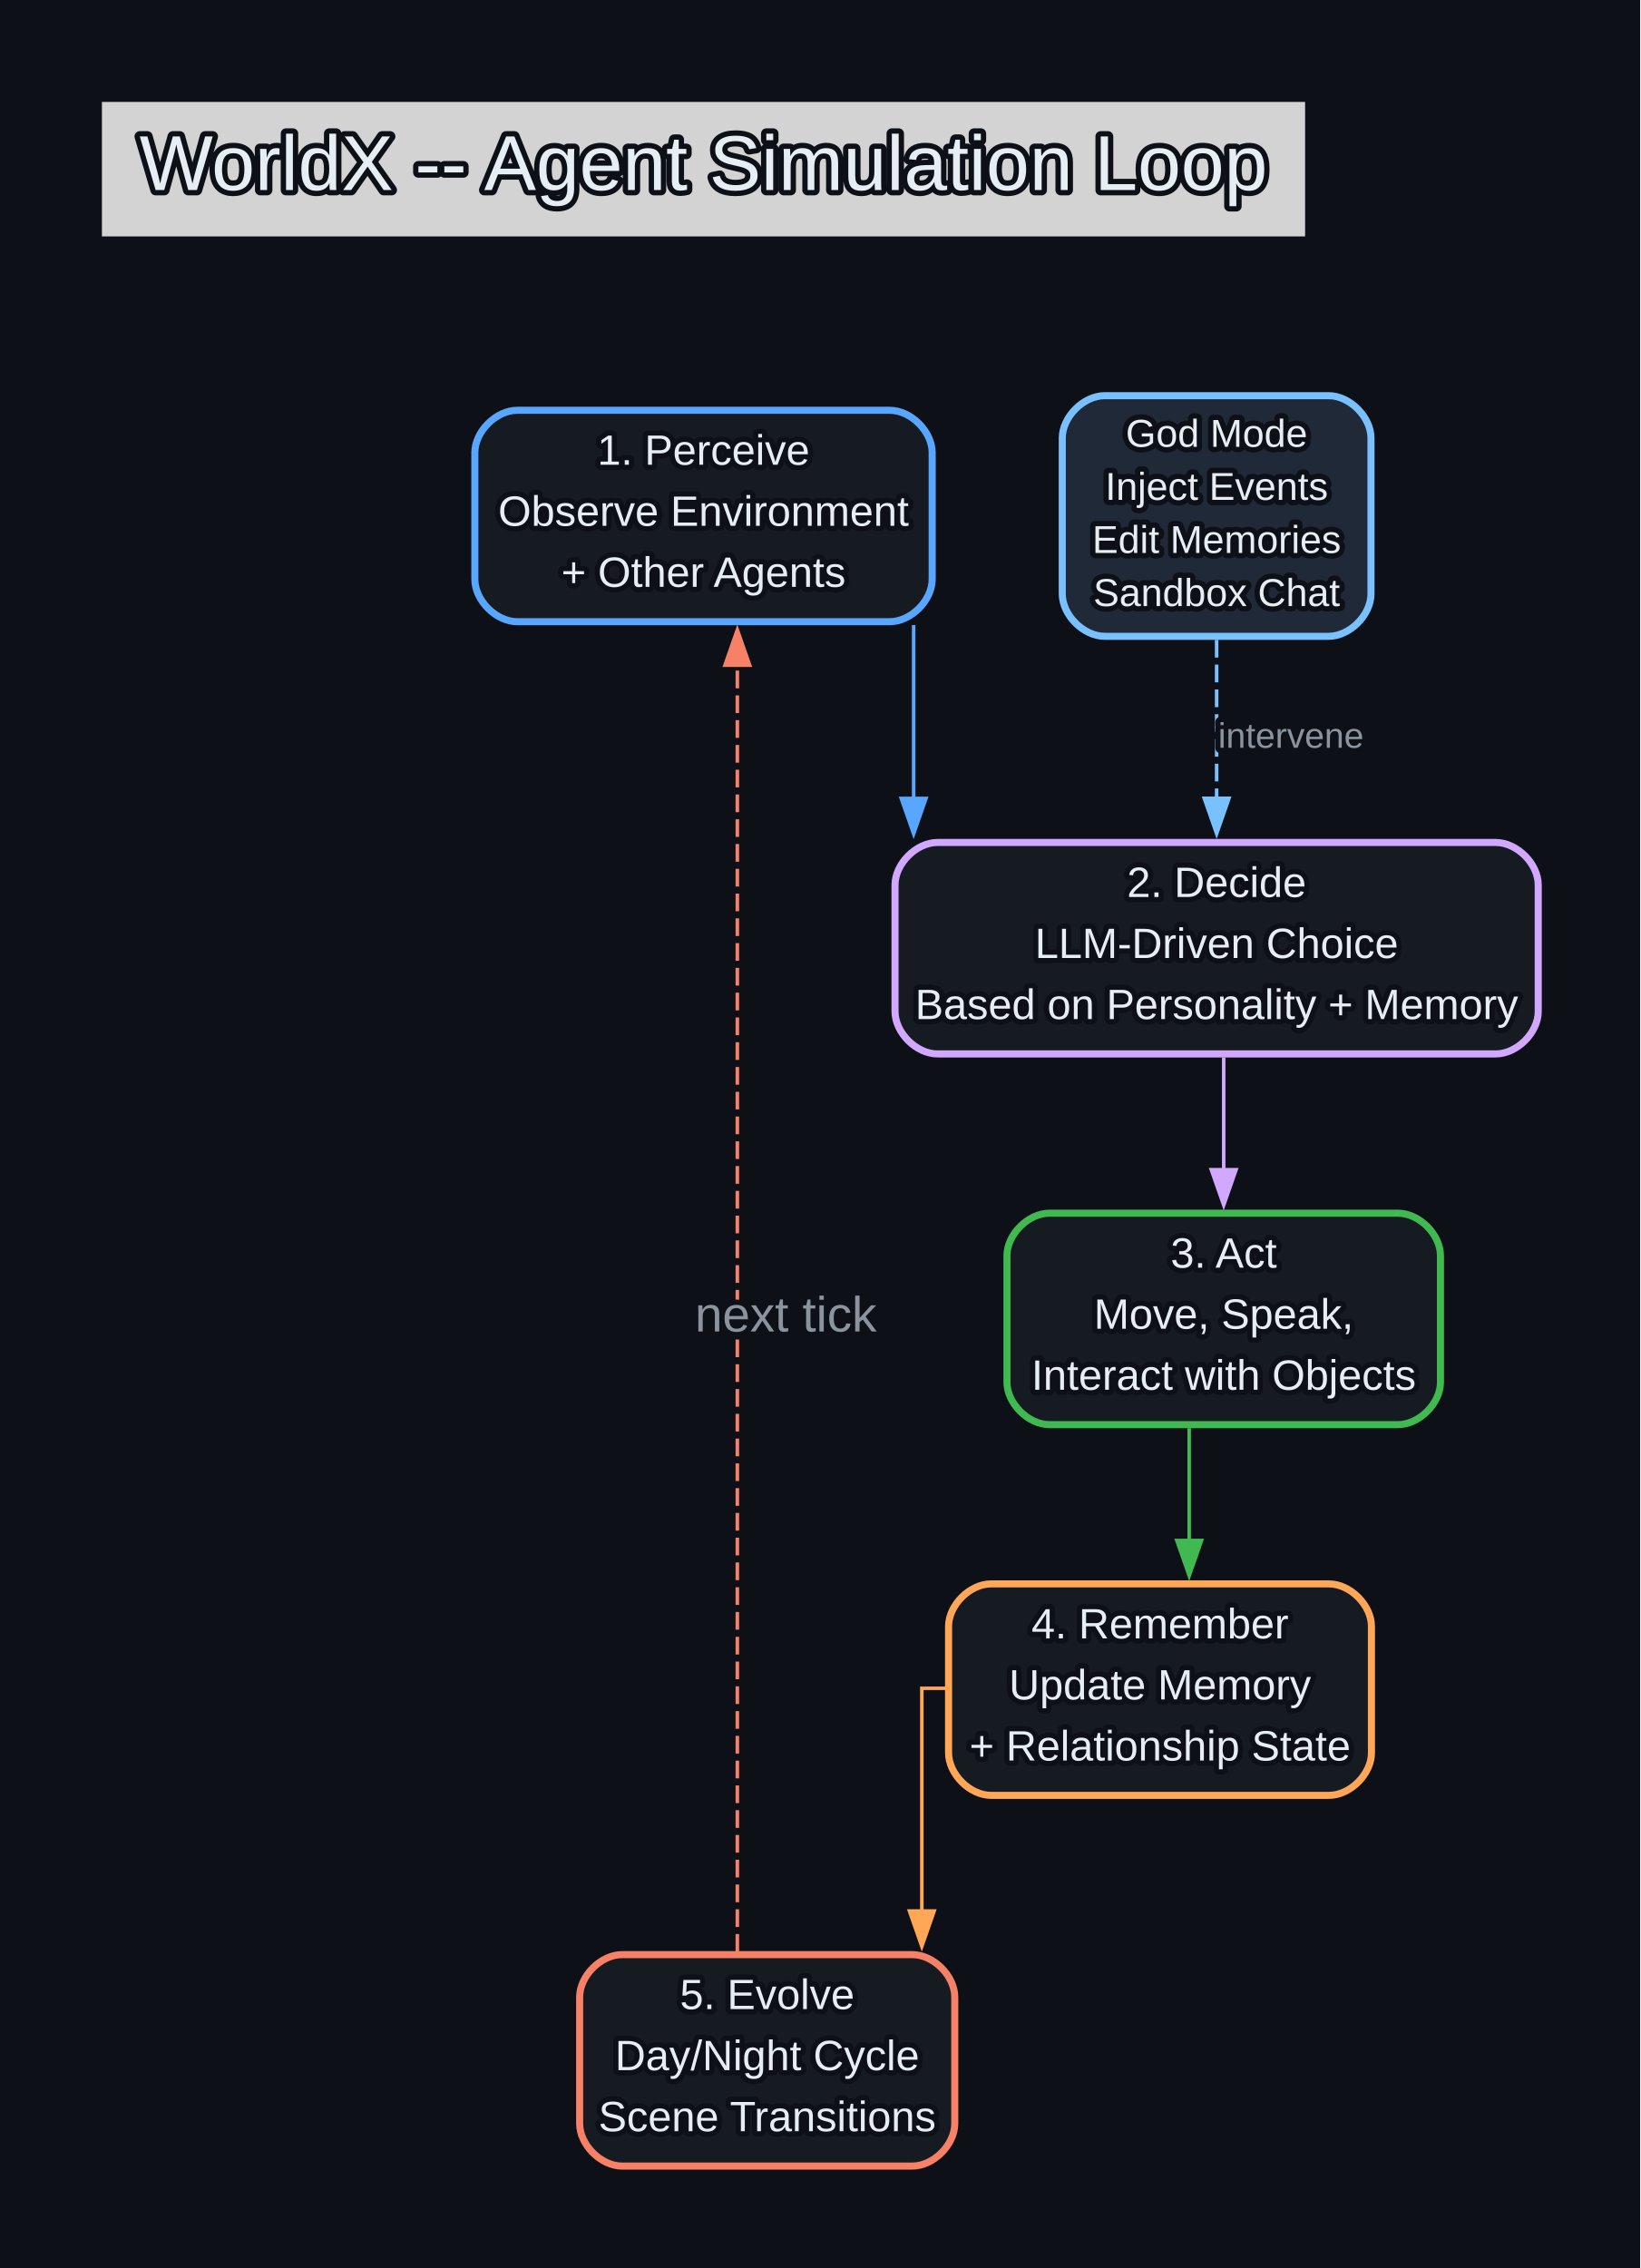
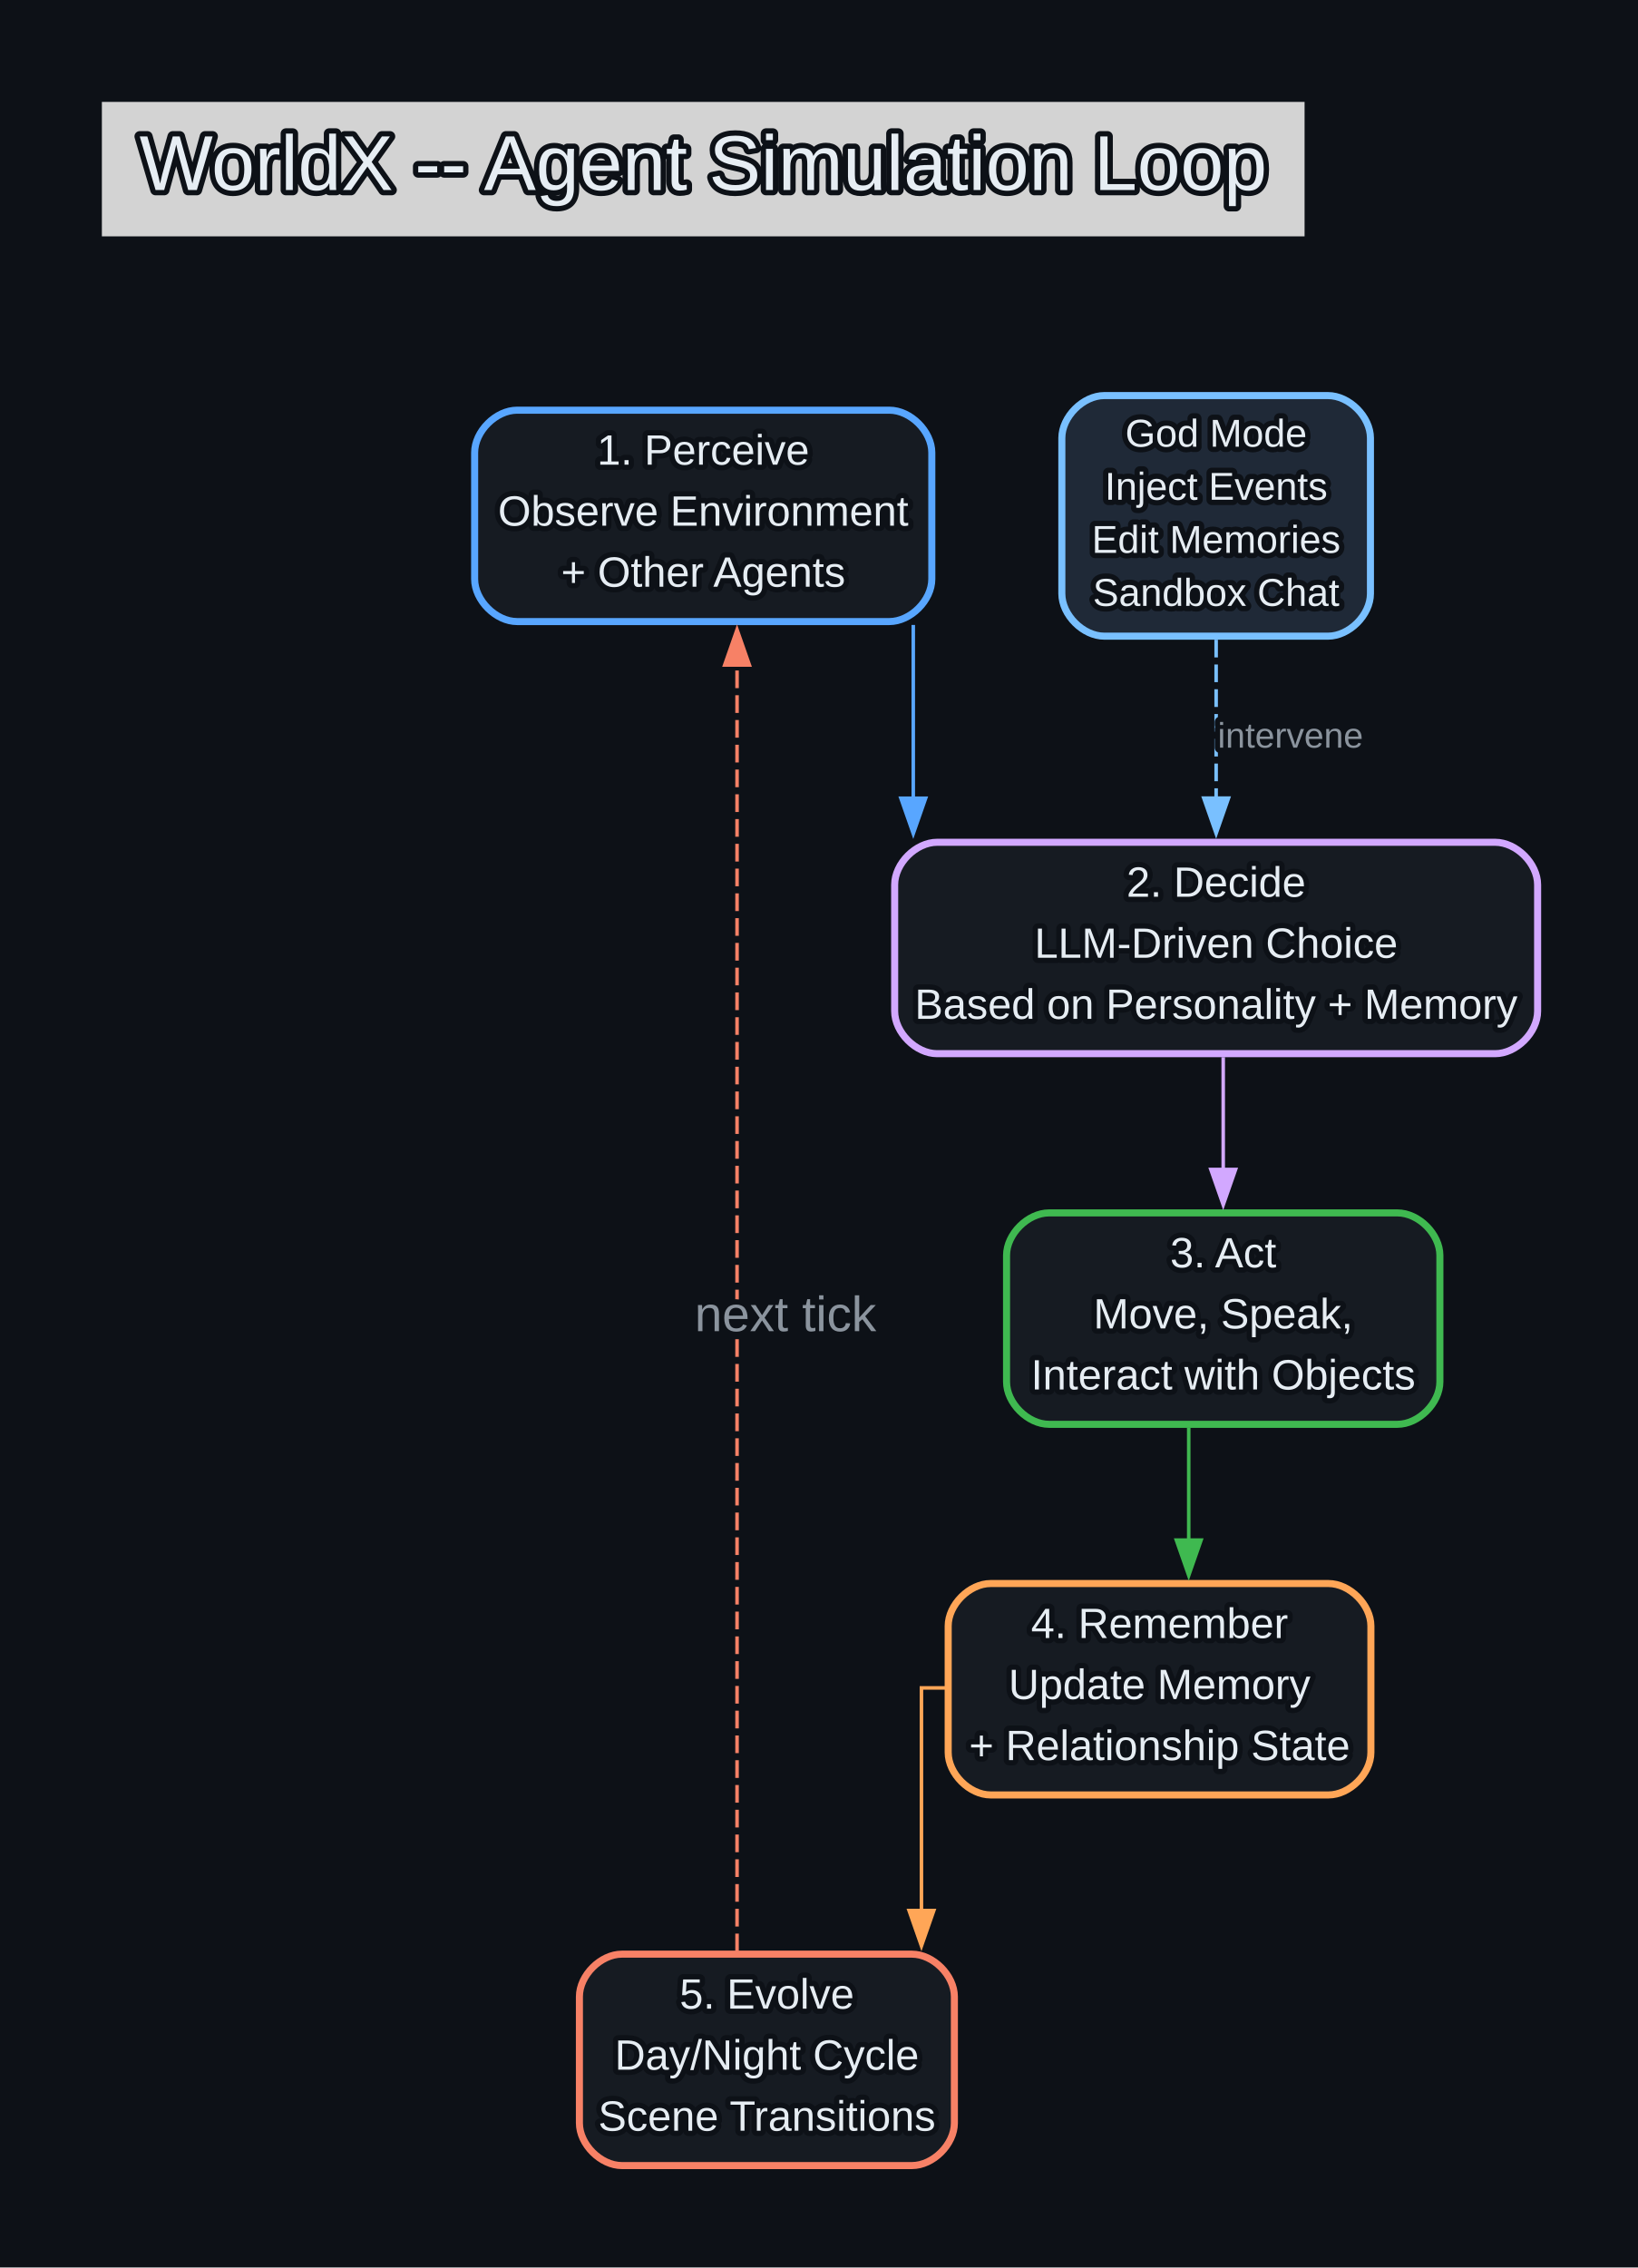
- <svg>
+ <svg xmlns="http://www.w3.org/2000/svg" width="463pt" height="641pt" viewBox="0.00 0.00 463.00 641.00">
  <style>
    text { paint-order: stroke fill; stroke: #0d1117; stroke-width: 3px; stroke-linejoin: round; }
-     </style> width="463pt" height="641pt"
-  viewBox="0.00 0.00 463.00 641.00" xmlns="http://www.w3.org/2000/svg" xmlns:xlink="http://www.w3.org/1999/xlink"&gt;
- <g id="graph0" class="graph" transform="scale(1 1) rotate(0) translate(28.8 612.05)">
+ </style>
+   <g id="graph0" class="graph" transform="scale(1 1) rotate(0) translate(28.8 612.05)">
    <polygon fill="#0d1117" stroke="none" points="-28.8,28.8 -28.8,-612.05 434.68,-612.05 434.68,28.8 -28.8,28.8" />
    <g id="node1" class="node">
      <polygon fill="lightgrey" stroke="none" points="340,-583.25 0,-583.25 0,-545.25 340,-545.25 340,-583.25" />
      <text xml:space="preserve" text-anchor="middle" x="170" y="-558.35" font-family="Segoe UI Bold, Arial, sans-serif" font-size="22.00" fill="#e6edf3">WorldX -- Agent Simulation Loop</text>
    </g>
    <g id="node2" class="node">
      <path fill="#161b22" stroke="#58a6ff" stroke-width="2" d="M222.62,-496.12C222.62,-496.12 117.38,-496.12 117.38,-496.12 111.38,-496.12 105.38,-490.12 105.38,-484.12 105.38,-484.12 105.38,-448.38 105.38,-448.38 105.38,-442.38 111.38,-436.38 117.38,-436.38 117.38,-436.38 222.62,-436.38 222.62,-436.38 228.62,-436.38 234.62,-442.38 234.62,-448.38 234.62,-448.38 234.62,-484.12 234.62,-484.12 234.62,-490.12 228.62,-496.12 222.62,-496.12" />
      <text xml:space="preserve" text-anchor="middle" x="170" y="-480.73" font-family="Segoe UI, Arial, sans-serif" font-size="12.00" fill="#e6edf3">1. Perceive</text>
      <text xml:space="preserve" text-anchor="middle" x="170" y="-463.48" font-family="Segoe UI, Arial, sans-serif" font-size="12.00" fill="#e6edf3">Observe Environment</text>
      <text xml:space="preserve" text-anchor="middle" x="170" y="-446.23" font-family="Segoe UI, Arial, sans-serif" font-size="12.00" fill="#e6edf3">+ Other Agents</text>
    </g>
    <g id="node3" class="node">
      <path fill="#161b22" stroke="#d2a8ff" stroke-width="2" d="M393.88,-374C393.88,-374 236.12,-374 236.12,-374 230.12,-374 224.12,-368 224.12,-362 224.12,-362 224.12,-326.25 224.12,-326.25 224.12,-320.25 230.12,-314.25 236.12,-314.25 236.12,-314.25 393.88,-314.25 393.88,-314.25 399.88,-314.25 405.88,-320.25 405.88,-326.25 405.88,-326.25 405.88,-362 405.88,-362 405.88,-368 399.88,-374 393.88,-374" />
      <text xml:space="preserve" text-anchor="middle" x="315" y="-358.6" font-family="Segoe UI, Arial, sans-serif" font-size="12.00" fill="#e6edf3">2. Decide</text>
      <text xml:space="preserve" text-anchor="middle" x="315" y="-341.35" font-family="Segoe UI, Arial, sans-serif" font-size="12.00" fill="#e6edf3">LLM-Driven Choice</text>
      <text xml:space="preserve" text-anchor="middle" x="315" y="-324.1" font-family="Segoe UI, Arial, sans-serif" font-size="12.00" fill="#e6edf3">Based on Personality + Memory</text>
    </g>
    <g id="edge1" class="edge">
      <path fill="none" stroke="#58a6ff" d="M229.38,-435.43C229.38,-435.43 229.38,-386.45 229.38,-386.45" />
      <polygon fill="#58a6ff" stroke="#58a6ff" points="232.88,-386.45 229.38,-376.45 225.88,-386.45 232.88,-386.45" />
    </g>
    <g id="node4" class="node">
      <path fill="#161b22" stroke="#3fb950" stroke-width="2" d="M366.25,-269.25C366.25,-269.25 267.75,-269.25 267.75,-269.25 261.75,-269.25 255.75,-263.25 255.75,-257.25 255.75,-257.25 255.75,-221.5 255.75,-221.5 255.75,-215.5 261.75,-209.5 267.75,-209.5 267.75,-209.5 366.25,-209.5 366.25,-209.5 372.25,-209.5 378.25,-215.5 378.25,-221.5 378.25,-221.5 378.25,-257.25 378.25,-257.25 378.25,-263.25 372.25,-269.25 366.25,-269.25" />
      <text xml:space="preserve" text-anchor="middle" x="317" y="-253.85" font-family="Segoe UI, Arial, sans-serif" font-size="12.00" fill="#e6edf3">3. Act</text>
      <text xml:space="preserve" text-anchor="middle" x="317" y="-236.6" font-family="Segoe UI, Arial, sans-serif" font-size="12.00" fill="#e6edf3">Move, Speak,</text>
      <text xml:space="preserve" text-anchor="middle" x="317" y="-219.35" font-family="Segoe UI, Arial, sans-serif" font-size="12.00" fill="#e6edf3">Interact with Objects</text>
    </g>
    <g id="edge2" class="edge">
      <path fill="none" stroke="#d2a8ff" d="M317,-313.26C317,-313.26 317,-281.53 317,-281.53" />
      <polygon fill="#d2a8ff" stroke="#d2a8ff" points="320.5,-281.53 317,-271.53 313.5,-281.53 320.5,-281.53" />
    </g>
    <g id="node5" class="node">
      <path fill="#161b22" stroke="#ffa657" stroke-width="2" d="M346.75,-164.5C346.75,-164.5 251.25,-164.5 251.25,-164.5 245.25,-164.5 239.25,-158.5 239.25,-152.5 239.25,-152.5 239.25,-116.75 239.25,-116.75 239.25,-110.75 245.25,-104.75 251.25,-104.75 251.25,-104.75 346.75,-104.75 346.75,-104.75 352.75,-104.75 358.75,-110.75 358.75,-116.75 358.75,-116.75 358.75,-152.5 358.75,-152.5 358.75,-158.5 352.75,-164.5 346.75,-164.5" />
      <text xml:space="preserve" text-anchor="middle" x="299" y="-149.1" font-family="Segoe UI, Arial, sans-serif" font-size="12.00" fill="#e6edf3">4. Remember</text>
      <text xml:space="preserve" text-anchor="middle" x="299" y="-131.85" font-family="Segoe UI, Arial, sans-serif" font-size="12.00" fill="#e6edf3">Update Memory</text>
      <text xml:space="preserve" text-anchor="middle" x="299" y="-114.6" font-family="Segoe UI, Arial, sans-serif" font-size="12.00" fill="#e6edf3">+ Relationship State</text>
    </g>
    <g id="edge3" class="edge">
      <path fill="none" stroke="#3fb950" d="M307.25,-208.51C307.25,-208.51 307.25,-176.78 307.25,-176.78" />
      <polygon fill="#3fb950" stroke="#3fb950" points="310.75,-176.78 307.25,-166.78 303.75,-176.78 310.75,-176.78" />
    </g>
    <g id="node6" class="node">
      <path fill="#161b22" stroke="#f78166" stroke-width="2" d="M229,-59.75C229,-59.75 147,-59.75 147,-59.75 141,-59.75 135,-53.75 135,-47.75 135,-47.75 135,-12 135,-12 135,-6 141,0 147,0 147,0 229,0 229,0 235,0 241,-6 241,-12 241,-12 241,-47.75 241,-47.75 241,-53.75 235,-59.75 229,-59.75" />
      <text xml:space="preserve" text-anchor="middle" x="188" y="-44.35" font-family="Segoe UI, Arial, sans-serif" font-size="12.00" fill="#e6edf3">5. Evolve</text>
      <text xml:space="preserve" text-anchor="middle" x="188" y="-27.1" font-family="Segoe UI, Arial, sans-serif" font-size="12.00" fill="#e6edf3">Day/Night Cycle</text>
      <text xml:space="preserve" text-anchor="middle" x="188" y="-9.85" font-family="Segoe UI, Arial, sans-serif" font-size="12.00" fill="#e6edf3">Scene Transitions</text>
    </g>
    <g id="edge4" class="edge">
      <path fill="none" stroke="#ffa657" d="M238.39,-135C234.26,-135 231.69,-135 231.69,-135 231.69,-135 231.69,-72.08 231.69,-72.08" />
      <polygon fill="#ffa657" stroke="#ffa657" points="235.19,-72.08 231.69,-62.08 228.19,-72.08 235.19,-72.08" />
    </g>
    <g id="edge5" class="edge">
      <path fill="none" stroke="#f78166" stroke-dasharray="5,2" d="M179.56,-60.56C179.56,-60.56 179.56,-424.09 179.56,-424.09" />
      <polygon fill="#f78166" stroke="#f78166" points="176.06,-424.09 179.56,-434.09 183.06,-424.09 176.06,-424.09" />
      <text xml:space="preserve" text-anchor="middle" x="193.25" y="-235.82" font-family="Segoe UI, Arial, sans-serif" font-size="14.00" fill="#8b949e">next tick</text>
    </g>
    <g id="node7" class="node">
      <path fill="#1f2937" stroke="#79c0ff" stroke-width="2" d="M346.62,-500.25C346.62,-500.25 283.38,-500.25 283.38,-500.25 277.38,-500.25 271.38,-494.25 271.38,-488.25 271.38,-488.25 271.38,-444.25 271.38,-444.25 271.38,-438.25 277.38,-432.25 283.38,-432.25 283.38,-432.25 346.62,-432.25 346.62,-432.25 352.62,-432.25 358.62,-438.25 358.62,-444.25 358.62,-444.25 358.62,-488.25 358.62,-488.25 358.62,-494.25 352.62,-500.25 346.62,-500.25" />
      <text xml:space="preserve" text-anchor="middle" x="315" y="-485.8" font-family="Segoe UI, Arial, sans-serif" font-size="11.00" fill="#e6edf3">God Mode</text>
      <text xml:space="preserve" text-anchor="middle" x="315" y="-470.8" font-family="Segoe UI, Arial, sans-serif" font-size="11.00" fill="#e6edf3">Inject Events</text>
      <text xml:space="preserve" text-anchor="middle" x="315" y="-455.8" font-family="Segoe UI, Arial, sans-serif" font-size="11.00" fill="#e6edf3">Edit Memories</text>
      <text xml:space="preserve" text-anchor="middle" x="315" y="-440.8" font-family="Segoe UI, Arial, sans-serif" font-size="11.00" fill="#e6edf3">Sandbox Chat</text>
    </g>
    <g id="edge6" class="edge">
      <path fill="none" stroke="#79c0ff" stroke-dasharray="5,2" d="M315,-431.25C315,-431.25 315,-386.48 315,-386.48" />
      <polygon fill="#79c0ff" stroke="#79c0ff" points="318.5,-386.48 315,-376.48 311.5,-386.48 318.5,-386.48" />
      <text xml:space="preserve" text-anchor="middle" x="336" y="-400.75" font-family="Segoe UI, Arial, sans-serif" font-size="10.00" fill="#8b949e">intervene</text>
    </g>
  </g>
</svg>
